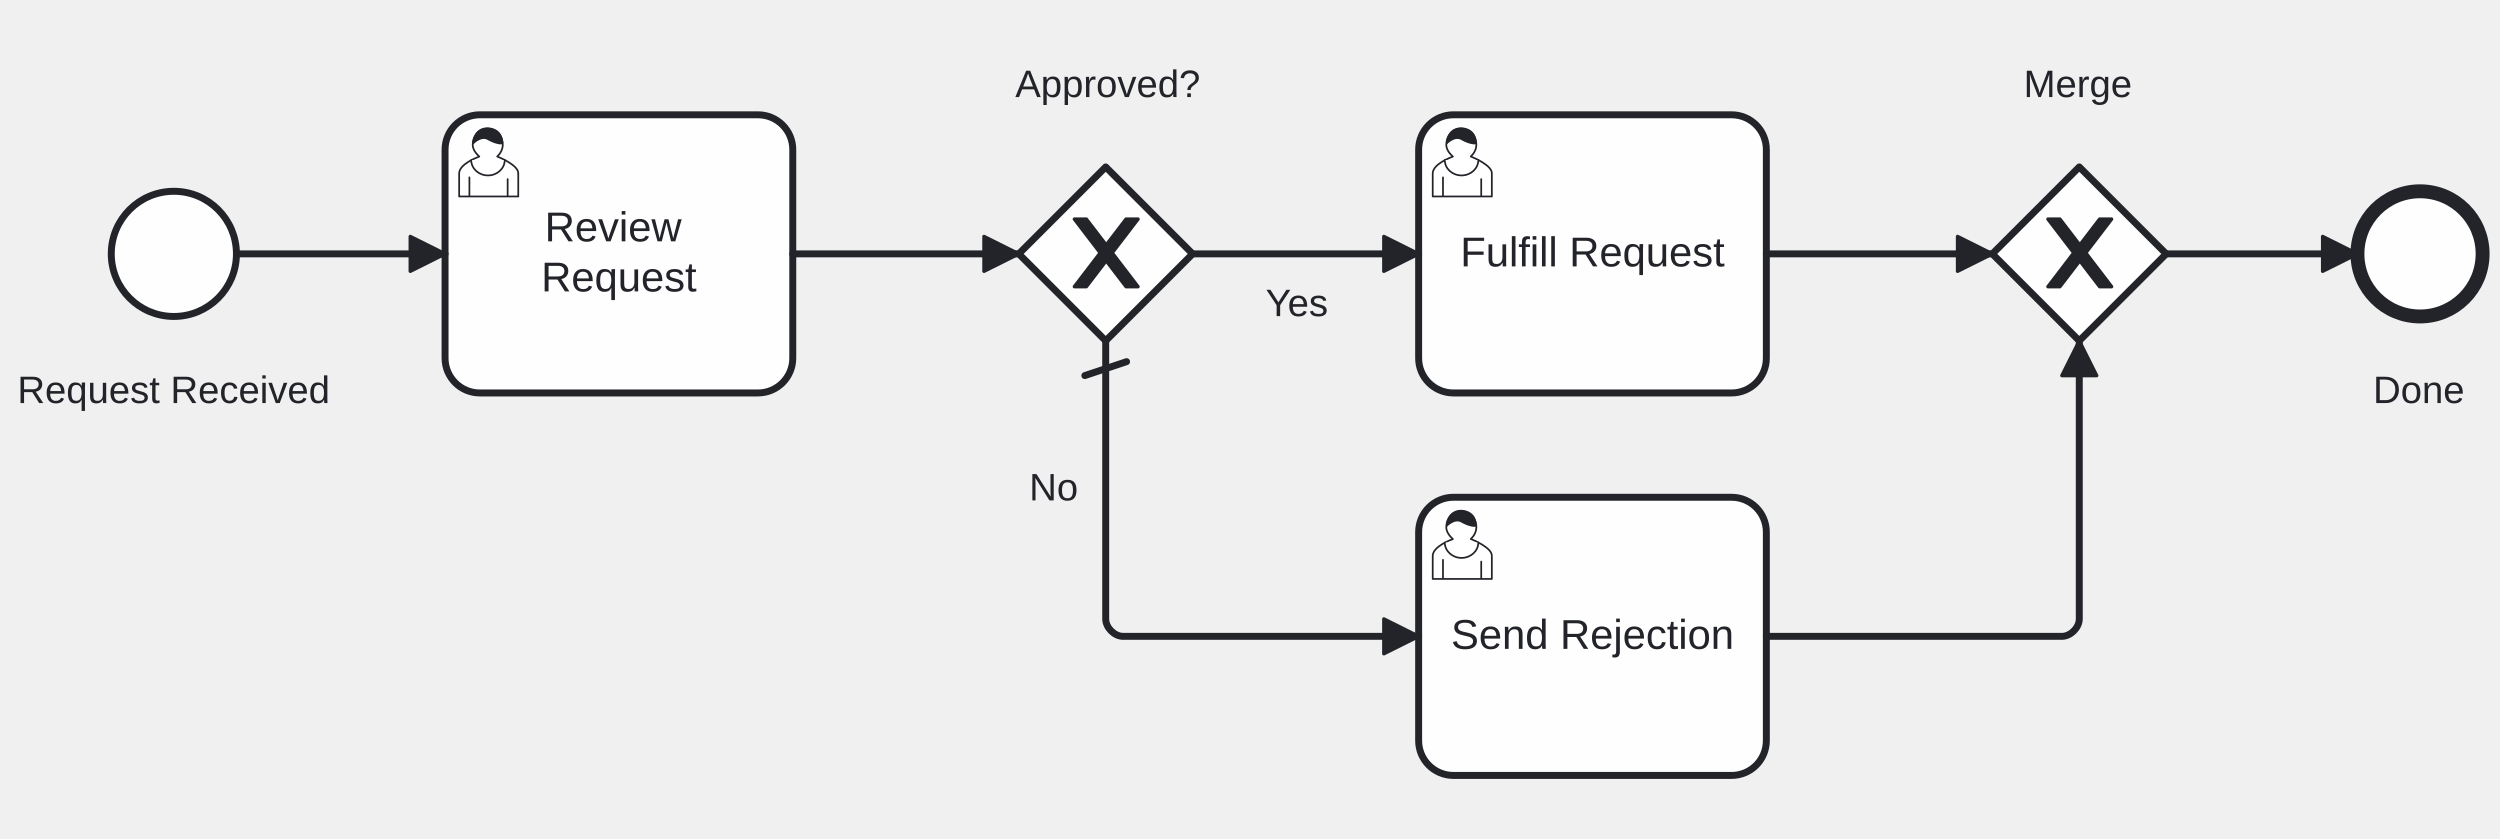
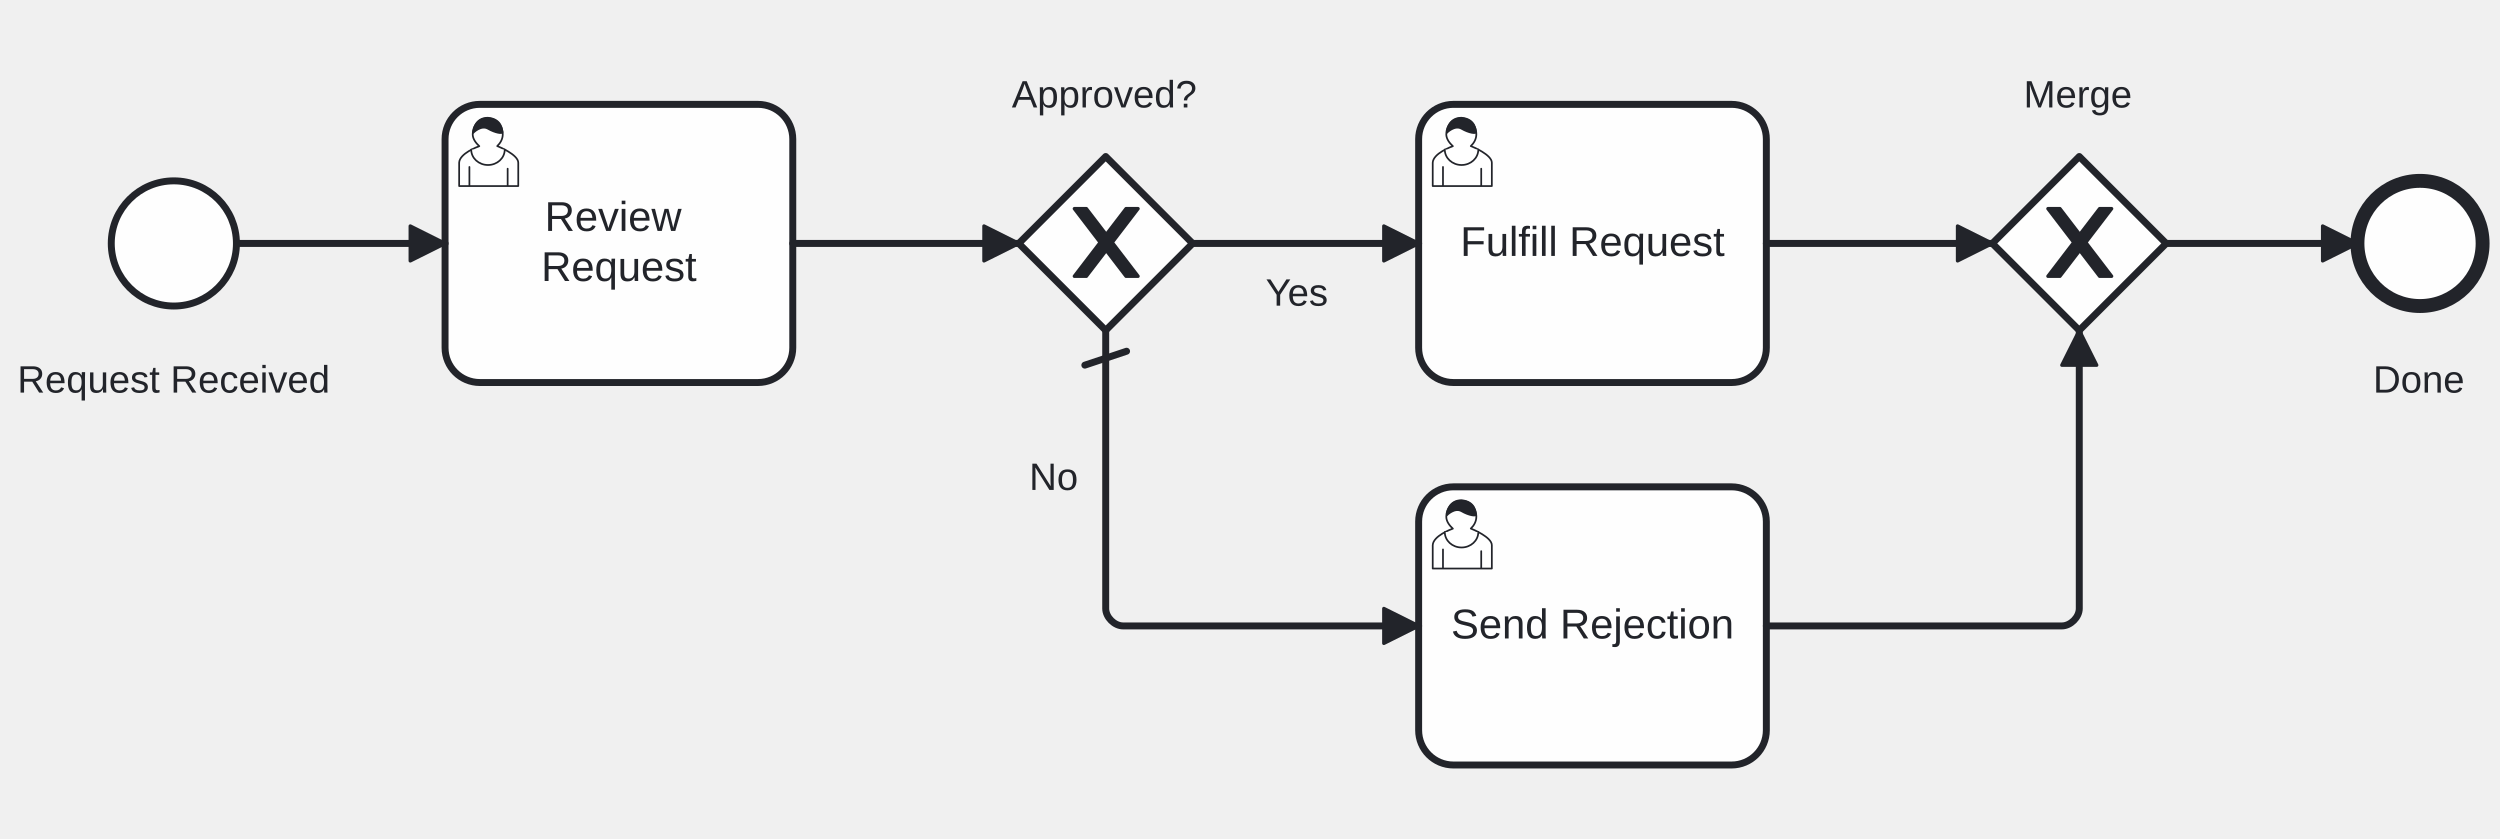
- <svg xmlns="http://www.w3.org/2000/svg" width="880" height="295" viewBox="160 80 719 215" version="1.1">
+ <svg xmlns="http://www.w3.org/2000/svg" width="880" height="295" viewBox="160 86 719 209" version="1.1">
  <g class="djs-group">
    <g class="djs-element djs-shape" data-element-id="Event_0dskcoo" style="display: block;" transform="translate(192, 122)">
      <g class="djs-visual">
        <circle cx="18" cy="18" r="18" style="stroke-linecap: round; stroke-linejoin: round; stroke: hsl(225, 10%, 15%); stroke-width: 2px; fill: white; fill-opacity: 0.95;" />
      </g>
      <rect style="fill: none; stroke-opacity: 0; stroke: white; stroke-width: 15px;" class="djs-hit djs-hit-all" x="0" y="0" width="36" height="36" />
      <circle cx="18" cy="18" r="23" style="fill: none;" class="djs-outline" />
    </g>
  </g>
  <g class="djs-group">
    <g class="djs-element djs-shape" data-element-id="Activity_1a279je" style="display: block;" transform="translate(288, 100)">
      <g class="djs-visual">
        <rect x="0" y="0" width="100" height="80" rx="10" ry="10" style="stroke-linecap: round; stroke-linejoin: round; stroke: hsl(225, 10%, 15%); stroke-width: 2px; fill: white; fill-opacity: 0.95;" />
        <text style="font-family: Arial, sans-serif; font-size: 12px; font-weight: normal; fill: hsl(225, 10%, 15%);" lineHeight="1.2" class="djs-label">
          <tspan x="28.664" y="36.4">Review </tspan>
          <tspan x="27.656" y="50.8">Request</tspan>
        </text>
        <path style="fill: white; stroke-linecap: round; stroke-linejoin: round; stroke: hsl(225, 10%, 15%); stroke-width: 0.5px;" d="m 15,12 c 0.909,-0.845 1.594,-2.049 1.594,-3.385 0,-2.554 -1.805,-4.622 -4.357,-4.622 -2.552,0 -4.288,2.068 -4.288,4.622 0,1.348 0.974,2.562 1.896,3.405 -0.529,0.187 -5.669,2.097 -5.794,4.756 v 6.718 h 17 v -6.718 c 0,-2.298 -5.528,-4.595 -6.051,-4.776 zm -8,6 l 0,5.5 m 11,0 l 0,-5" />
        <path style="fill: white; stroke-linecap: round; stroke-linejoin: round; stroke: hsl(225, 10%, 15%); stroke-width: 0.5px;" d="m 15,12 m 2.162,1.009 c 0,2.447 -2.158,4.431 -4.821,4.431 -2.665,0 -4.822,-1.981 -4.822,-4.431 " />
        <path style="fill: hsl(225, 10%, 15%); stroke-linecap: round; stroke-linejoin: round; stroke: hsl(225, 10%, 15%); stroke-width: 0.5px;" d="m 15,12 m -6.9,-3.80 c 0,0 2.251,-2.358 4.274,-1.177 2.024,1.181 4.221,1.537 4.124,0.965 -0.098,-0.57 -0.117,-3.791 -4.191,-4.136 -3.575,0.001 -4.208,3.367 -4.207,4.348 z" />
      </g>
      <rect style="fill: none; stroke-opacity: 0; stroke: white; stroke-width: 15px;" class="djs-hit djs-hit-all" x="0" y="0" width="100" height="80" />
      <rect x="-5" y="-5" rx="14" width="110" height="90" style="fill: none;" class="djs-outline" />
    </g>
  </g>
  <g class="djs-group">
    <g class="djs-element djs-shape" data-element-id="Gateway_0jdocql" style="display: block;" transform="translate(453, 115)">
      <g class="djs-visual">
        <polygon style="stroke-linecap: round; stroke-linejoin: round; stroke: hsl(225, 10%, 15%); stroke-width: 2px; fill: white; fill-opacity: 0.95;" points="25,0 50,25 25,50 0,25" />
        <path style="fill: hsl(225, 10%, 15%); stroke-linecap: round; stroke-linejoin: round; stroke: hsl(225, 10%, 15%); stroke-width: 1px;" d="m 16,15 7.429,9.714 -7.429,9.714 3.429,0 5.714,-7.464 5.714,7.464 3.429,0 -7.429,-9.714 7.429,-9.714 -3.429,0 -5.714,7.464 -5.714,-7.464 -3.429,0 z" />
      </g>
      <rect style="fill: none; stroke-opacity: 0; stroke: white; stroke-width: 15px;" class="djs-hit djs-hit-all" x="0" y="0" width="50" height="50" />
      <rect style="transform-box: fill-box; transform: rotate(45deg); transform-origin: center; fill: none;" x="2" y="2" rx="4" width="46" height="46" class="djs-outline" />
    </g>
  </g>
  <g class="djs-group">
    <g class="djs-element djs-shape" data-element-id="Gateway_1hd85cz" style="display: block;" transform="translate(733, 115)">
      <g class="djs-visual">
        <polygon style="stroke-linecap: round; stroke-linejoin: round; stroke: hsl(225, 10%, 15%); stroke-width: 2px; fill: white; fill-opacity: 0.95;" points="25,0 50,25 25,50 0,25" />
        <path style="fill: hsl(225, 10%, 15%); stroke-linecap: round; stroke-linejoin: round; stroke: hsl(225, 10%, 15%); stroke-width: 1px;" d="m 16,15 7.429,9.714 -7.429,9.714 3.429,0 5.714,-7.464 5.714,7.464 3.429,0 -7.429,-9.714 7.429,-9.714 -3.429,0 -5.714,7.464 -5.714,-7.464 -3.429,0 z" />
      </g>
      <rect style="fill: none; stroke-opacity: 0; stroke: white; stroke-width: 15px;" class="djs-hit djs-hit-all" x="0" y="0" width="50" height="50" />
      <rect style="transform-box: fill-box; transform: rotate(45deg); transform-origin: center; fill: none;" x="2" y="2" rx="4" width="46" height="46" class="djs-outline" />
    </g>
  </g>
  <g class="djs-group">
    <g class="djs-element djs-shape" data-element-id="Event_0a768vd" style="display: block;" transform="translate(838, 122)">
      <g class="djs-visual">
        <circle cx="18" cy="18" r="18" style="stroke-linecap: round; stroke-linejoin: round; stroke: hsl(225, 10%, 15%); stroke-width: 4px; fill: white; fill-opacity: 0.95;" />
      </g>
      <rect style="fill: none; stroke-opacity: 0; stroke: white; stroke-width: 15px;" class="djs-hit djs-hit-all" x="0" y="0" width="36" height="36" />
      <circle cx="18" cy="18" r="24" style="fill: none;" class="djs-outline" />
    </g>
  </g>
  <g class="djs-group">
    <g class="djs-element djs-shape" data-element-id="Activity_1ra1cd4" style="display: block;" transform="translate(568, 100)">
      <g class="djs-visual">
        <rect x="0" y="0" width="100" height="80" rx="10" ry="10" style="stroke-linecap: round; stroke-linejoin: round; stroke: hsl(225, 10%, 15%); stroke-width: 2px; fill: white; fill-opacity: 0.95;" />
        <text style="font-family: Arial, sans-serif; font-size: 12px; font-weight: normal; fill: hsl(225, 10%, 15%);" lineHeight="1.2" class="djs-label">
          <tspan x="11.99" y="43.6">Fulfill Request</tspan>
        </text>
        <path style="fill: white; stroke-linecap: round; stroke-linejoin: round; stroke: hsl(225, 10%, 15%); stroke-width: 0.5px;" d="m 15,12 c 0.909,-0.845 1.594,-2.049 1.594,-3.385 0,-2.554 -1.805,-4.622 -4.357,-4.622 -2.552,0 -4.288,2.068 -4.288,4.622 0,1.348 0.974,2.562 1.896,3.405 -0.529,0.187 -5.669,2.097 -5.794,4.756 v 6.718 h 17 v -6.718 c 0,-2.298 -5.528,-4.595 -6.051,-4.776 zm -8,6 l 0,5.5 m 11,0 l 0,-5" />
        <path style="fill: white; stroke-linecap: round; stroke-linejoin: round; stroke: hsl(225, 10%, 15%); stroke-width: 0.5px;" d="m 15,12 m 2.162,1.009 c 0,2.447 -2.158,4.431 -4.821,4.431 -2.665,0 -4.822,-1.981 -4.822,-4.431 " />
        <path style="fill: hsl(225, 10%, 15%); stroke-linecap: round; stroke-linejoin: round; stroke: hsl(225, 10%, 15%); stroke-width: 0.5px;" d="m 15,12 m -6.9,-3.80 c 0,0 2.251,-2.358 4.274,-1.177 2.024,1.181 4.221,1.537 4.124,0.965 -0.098,-0.57 -0.117,-3.791 -4.191,-4.136 -3.575,0.001 -4.208,3.367 -4.207,4.348 z" />
      </g>
      <rect style="fill: none; stroke-opacity: 0; stroke: white; stroke-width: 15px;" class="djs-hit djs-hit-all" x="0" y="0" width="100" height="80" />
      <rect x="-5" y="-5" rx="14" width="110" height="90" style="fill: none;" class="djs-outline" />
    </g>
  </g>
  <g class="djs-group">
    <g class="djs-element djs-shape" data-element-id="Activity_0ryvb1v" style="display: block;" transform="translate(568, 210)">
      <g class="djs-visual">
        <rect x="0" y="0" width="100" height="80" rx="10" ry="10" style="stroke-linecap: round; stroke-linejoin: round; stroke: hsl(225, 10%, 15%); stroke-width: 2px; fill: white; fill-opacity: 0.95;" />
        <text style="font-family: Arial, sans-serif; font-size: 12px; font-weight: normal; fill: hsl(225, 10%, 15%);" lineHeight="1.2" class="djs-label">
          <tspan x="9.314" y="43.6">Send Rejection</tspan>
        </text>
        <path style="fill: white; stroke-linecap: round; stroke-linejoin: round; stroke: hsl(225, 10%, 15%); stroke-width: 0.5px;" d="m 15,12 c 0.909,-0.845 1.594,-2.049 1.594,-3.385 0,-2.554 -1.805,-4.622 -4.357,-4.622 -2.552,0 -4.288,2.068 -4.288,4.622 0,1.348 0.974,2.562 1.896,3.405 -0.529,0.187 -5.669,2.097 -5.794,4.756 v 6.718 h 17 v -6.718 c 0,-2.298 -5.528,-4.595 -6.051,-4.776 zm -8,6 l 0,5.5 m 11,0 l 0,-5" />
        <path style="fill: white; stroke-linecap: round; stroke-linejoin: round; stroke: hsl(225, 10%, 15%); stroke-width: 0.5px;" d="m 15,12 m 2.162,1.009 c 0,2.447 -2.158,4.431 -4.821,4.431 -2.665,0 -4.822,-1.981 -4.822,-4.431 " />
        <path style="fill: hsl(225, 10%, 15%); stroke-linecap: round; stroke-linejoin: round; stroke: hsl(225, 10%, 15%); stroke-width: 0.5px;" d="m 15,12 m -6.9,-3.80 c 0,0 2.251,-2.358 4.274,-1.177 2.024,1.181 4.221,1.537 4.124,0.965 -0.098,-0.57 -0.117,-3.791 -4.191,-4.136 -3.575,0.001 -4.208,3.367 -4.207,4.348 z" />
      </g>
      <rect style="fill: none; stroke-opacity: 0; stroke: white; stroke-width: 15px;" class="djs-hit djs-hit-all" x="0" y="0" width="100" height="80" />
      <rect x="-5" y="-5" rx="14" width="110" height="90" style="fill: none;" class="djs-outline" />
    </g>
  </g>
  <g class="djs-group">
    <g class="djs-element djs-connection" data-element-id="Flow_0tql777" style="display: block;">
      <g class="djs-visual">
        <defs>
          <marker id="marker-seq-0" viewBox="0 0 20 20" refX="11" refY="10" markerWidth="10" markerHeight="10" orient="auto">
            <path d="M 1 5 L 11 10 L 1 15 Z" style="stroke-linecap: round; stroke-linejoin: round; stroke: hsl(225, 10%, 15%); stroke-width: 1px; fill: hsl(225, 10%, 15%);" />
          </marker>
        </defs>
        <path style="fill: none; stroke-linecap: round; stroke-linejoin: round; stroke: hsl(225, 10%, 15%); stroke-width: 2px; marker-end: url(#marker-seq-0);" data-corner-radius="5" d="M228,140L288,140" />
      </g>
      <path d="M228,140L288,140" style="fill: none; stroke-opacity: 0; stroke: white; stroke-width: 15px;" class="djs-hit djs-hit-stroke" />
      <rect x="223" y="135" rx="4" width="70" height="10" style="fill: none;" class="djs-outline" />
    </g>
  </g>
  <g class="djs-group">
    <g class="djs-element djs-connection" data-element-id="Flow_1vd4vzj" style="display: block;">
      <g class="djs-visual">
        <defs>
          <marker id="marker-seq-1" viewBox="0 0 20 20" refX="11" refY="10" markerWidth="10" markerHeight="10" orient="auto">
            <path d="M 1 5 L 11 10 L 1 15 Z" style="stroke-linecap: round; stroke-linejoin: round; stroke: hsl(225, 10%, 15%); stroke-width: 1px; fill: hsl(225, 10%, 15%);" />
          </marker>
        </defs>
        <path style="fill: none; stroke-linecap: round; stroke-linejoin: round; stroke: hsl(225, 10%, 15%); stroke-width: 2px; marker-end: url(#marker-seq-1);" data-corner-radius="5" d="M503,140L568,140" />
      </g>
      <path d="M503,140L568,140" style="fill: none; stroke-opacity: 0; stroke: white; stroke-width: 15px;" class="djs-hit djs-hit-stroke" />
      <rect x="498" y="135" rx="4" width="75" height="10" style="fill: none;" class="djs-outline" />
    </g>
  </g>
  <g class="djs-group">
    <g class="djs-element djs-connection" data-element-id="Flow_109need" style="display: block;">
      <g class="djs-visual">
        <defs>
          <marker id="marker-seq-2" viewBox="0 0 20 20" refX="11" refY="10" markerWidth="10" markerHeight="10" orient="auto">
            <path d="M 1 5 L 11 10 L 1 15 Z" style="stroke-linecap: round; stroke-linejoin: round; stroke: hsl(225, 10%, 15%); stroke-width: 1px; fill: hsl(225, 10%, 15%);" />
          </marker>
        </defs>
        <path style="fill: none; stroke-linecap: round; stroke-linejoin: round; stroke: hsl(225, 10%, 15%); stroke-width: 2px; marker-end: url(#marker-seq-2);" data-corner-radius="5" d="M668,140L733,140" />
      </g>
      <path d="M668,140L733,140" style="fill: none; stroke-opacity: 0; stroke: white; stroke-width: 15px;" class="djs-hit djs-hit-stroke" />
      <rect x="663" y="135" rx="4" width="75" height="10" style="fill: none;" class="djs-outline" />
    </g>
  </g>
  <g class="djs-group">
    <g class="djs-element djs-connection" data-element-id="Flow_1juidsl" style="display: block;">
      <g class="djs-visual">
        <defs>
          <marker id="marker-seq-3" viewBox="0 0 20 20" refX="11" refY="10" markerWidth="10" markerHeight="10" orient="auto">
            <path d="M 1 5 L 11 10 L 1 15 Z" style="stroke-linecap: round; stroke-linejoin: round; stroke: hsl(225, 10%, 15%); stroke-width: 1px; fill: hsl(225, 10%, 15%);" />
          </marker>
        </defs>
        <path style="fill: none; stroke-linecap: round; stroke-linejoin: round; stroke: hsl(225, 10%, 15%); stroke-width: 2px; marker-end: url(#marker-seq-3);" data-corner-radius="5" d="M783,140L838,140" />
      </g>
      <path d="M783,140L838,140" style="fill: none; stroke-opacity: 0; stroke: white; stroke-width: 15px;" class="djs-hit djs-hit-stroke" />
      <rect x="778" y="135" rx="4" width="65" height="10" style="fill: none;" class="djs-outline" />
    </g>
  </g>
  <g class="djs-group">
    <g class="djs-element djs-connection" data-element-id="Flow_0pkj4i7" style="display: block;">
      <g class="djs-visual">
        <defs>
          <marker id="marker-seq-4" viewBox="0 0 20 20" refX="11" refY="10" markerWidth="10" markerHeight="10" orient="auto">
            <path d="M 1 5 L 11 10 L 1 15 Z" style="stroke-linecap: round; stroke-linejoin: round; stroke: hsl(225, 10%, 15%); stroke-width: 1px; fill: hsl(225, 10%, 15%);" />
          </marker>
          <marker id="marker-seq-5" viewBox="0 0 20 20" refX="0" refY="10" markerWidth="10" markerHeight="10" orient="auto">
            <path d="M 6 4 L 10 16" style="stroke-linecap: round; stroke-linejoin: round; stroke: hsl(225, 10%, 15%); stroke-width: 2px; fill: none;" />
          </marker>
        </defs>
        <path style="fill: none; stroke-linecap: round; stroke-linejoin: round; stroke: hsl(225, 10%, 15%); stroke-width: 2px; marker-end: url(#marker-seq-4); marker-start: url(#marker-seq-5);" data-corner-radius="5" d="M478,165L478,245C478,247.5,480.5,250,483,250L568,250" />
      </g>
      <path d="M478,165L478,250L568,250" style="fill: none; stroke-opacity: 0; stroke: white; stroke-width: 15px;" class="djs-hit djs-hit-stroke" />
      <rect x="473" y="160" rx="4" width="100" height="95" style="fill: none;" class="djs-outline" />
    </g>
  </g>
  <g class="djs-group">
    <g class="djs-element djs-connection" data-element-id="Flow_1mt6667" style="display: block;">
      <g class="djs-visual">
        <defs>
          <marker id="marker-seq-6" viewBox="0 0 20 20" refX="11" refY="10" markerWidth="10" markerHeight="10" orient="auto">
            <path d="M 1 5 L 11 10 L 1 15 Z" style="stroke-linecap: round; stroke-linejoin: round; stroke: hsl(225, 10%, 15%); stroke-width: 1px; fill: hsl(225, 10%, 15%);" />
          </marker>
        </defs>
        <path style="fill: none; stroke-linecap: round; stroke-linejoin: round; stroke: hsl(225, 10%, 15%); stroke-width: 2px; marker-end: url(#marker-seq-6);" data-corner-radius="5" d="M668,250L753,250C755.5,250,758,247.5,758,245L758,165" />
      </g>
      <path d="M668,250L758,250L758,165" style="fill: none; stroke-opacity: 0; stroke: white; stroke-width: 15px;" class="djs-hit djs-hit-stroke" />
      <rect x="663" y="160" rx="4" width="100" height="95" style="fill: none;" class="djs-outline" />
    </g>
  </g>
  <g class="djs-group">
    <g class="djs-element djs-connection" data-element-id="Flow_0uy0kub" style="display: block;">
      <g class="djs-visual">
        <defs>
          <marker id="marker-seq-7" viewBox="0 0 20 20" refX="11" refY="10" markerWidth="10" markerHeight="10" orient="auto">
            <path d="M 1 5 L 11 10 L 1 15 Z" style="stroke-linecap: round; stroke-linejoin: round; stroke: hsl(225, 10%, 15%); stroke-width: 1px; fill: hsl(225, 10%, 15%);" />
          </marker>
        </defs>
        <path style="fill: none; stroke-linecap: round; stroke-linejoin: round; stroke: hsl(225, 10%, 15%); stroke-width: 2px; marker-end: url(#marker-seq-7);" data-corner-radius="5" d="M388,140L453,140" />
      </g>
      <path d="M388,140L453,140" style="fill: none; stroke-opacity: 0; stroke: white; stroke-width: 15px;" class="djs-hit djs-hit-stroke" />
      <rect x="383" y="135" rx="4" width="75" height="10" style="fill: none;" class="djs-outline" />
    </g>
  </g>
  <g class="djs-group">
-     <g class="djs-element djs-shape" data-element-id="Gateway_0jdocql_label" style="display: block;" transform="translate(452, 85)">
+     <g class="djs-element djs-shape" data-element-id="Flow_1vd4vzj_label" style="display: block;" transform="translate(524, 148)">
+       <g class="djs-visual">
+         <text style="font-family: Arial, sans-serif; font-size: 11px; font-weight: normal; fill: hsl(225, 10%, 15%);" lineHeight="1.2" class="djs-label">
+           <tspan x="0" y="9.9">Yes</tspan>
+         </text>
+       </g>
+       <rect style="fill: none; stroke-opacity: 0; stroke: white; stroke-width: 15px;" class="djs-hit djs-hit-all" x="0" y="0" width="19" height="14" />
+       <rect x="-5" y="-5" rx="4" width="29" height="24" style="fill: none;" class="djs-outline" />
+     </g>
+   </g>
+   <g class="djs-group">
+     <g class="djs-element djs-shape" data-element-id="Flow_0pkj4i7_label" style="display: block;" transform="translate(456, 201)">
+       <g class="djs-visual">
+         <text style="font-family: Arial, sans-serif; font-size: 11px; font-weight: normal; fill: hsl(225, 10%, 15%);" lineHeight="1.2" class="djs-label">
+           <tspan x="0" y="9.9">No</tspan>
+         </text>
+       </g>
+       <rect style="fill: none; stroke-opacity: 0; stroke: white; stroke-width: 15px;" class="djs-hit djs-hit-all" x="0" y="0" width="15" height="14" />
+       <rect x="-5" y="-5" rx="4" width="25" height="24" style="fill: none;" class="djs-outline" />
+     </g>
+   </g>
+   <g class="djs-group">
+     <g class="djs-element djs-shape" data-element-id="Gateway_0jdocql_label" style="display: block;" transform="translate(451, 91)">
      <g class="djs-visual">
        <text style="font-family: Arial, sans-serif; font-size: 11px; font-weight: normal; fill: hsl(225, 10%, 15%);" lineHeight="1.2" class="djs-label">
          <tspan x="0" y="9.9">Approved?</tspan>
        </text>
      </g>
      <rect style="fill: none; stroke-opacity: 0; stroke: white; stroke-width: 15px;" class="djs-hit djs-hit-all" x="0" y="0" width="54" height="14" />
      <rect x="-5" y="-5" rx="4" width="64" height="24" style="fill: none;" class="djs-outline" />
    </g>
  </g>
  <g class="djs-group">
-     <g class="djs-element djs-shape" data-element-id="Gateway_1hd85cz_label" style="display: block;" transform="translate(742, 85)">
+     <g class="djs-element djs-shape" data-element-id="Gateway_1hd85cz_label" style="display: block;" transform="translate(742, 91)">
      <g class="djs-visual">
        <text style="font-family: Arial, sans-serif; font-size: 11px; font-weight: normal; fill: hsl(225, 10%, 15%);" lineHeight="1.2" class="djs-label">
          <tspan x="0" y="9.9">Merge</tspan>
        </text>
      </g>
      <rect style="fill: none; stroke-opacity: 0; stroke: white; stroke-width: 15px;" class="djs-hit djs-hit-all" x="0" y="0" width="32" height="14" />
      <rect x="-5" y="-5" rx="4" width="42" height="24" style="fill: none;" class="djs-outline" />
    </g>
  </g>
  <g class="djs-group">
-     <g class="djs-element djs-shape" data-element-id="Flow_1vd4vzj_label" style="display: block;" transform="translate(524, 148)">
-       <g class="djs-visual">
-         <text style="font-family: Arial, sans-serif; font-size: 11px; font-weight: normal; fill: hsl(225, 10%, 15%);" lineHeight="1.2" class="djs-label">
-           <tspan x="0" y="9.9">Yes</tspan>
-         </text>
-       </g>
-       <rect style="fill: none; stroke-opacity: 0; stroke: white; stroke-width: 15px;" class="djs-hit djs-hit-all" x="0" y="0" width="19" height="14" />
-       <rect x="-5" y="-5" rx="4" width="29" height="24" style="fill: none;" class="djs-outline" />
-     </g>
-   </g>
-   <g class="djs-group">
-     <g class="djs-element djs-shape" data-element-id="Flow_0pkj4i7_label" style="display: block;" transform="translate(456, 201)">
-       <g class="djs-visual">
-         <text style="font-family: Arial, sans-serif; font-size: 11px; font-weight: normal; fill: hsl(225, 10%, 15%);" lineHeight="1.2" class="djs-label">
-           <tspan x="0" y="9.9">No</tspan>
-         </text>
-       </g>
-       <rect style="fill: none; stroke-opacity: 0; stroke: white; stroke-width: 15px;" class="djs-hit djs-hit-all" x="0" y="0" width="15" height="14" />
-       <rect x="-5" y="-5" rx="4" width="25" height="24" style="fill: none;" class="djs-outline" />
-     </g>
-   </g>
-   <g class="djs-group">
    <g class="djs-element djs-shape" data-element-id="Event_0dskcoo_label" style="display: block;" transform="translate(165, 173)">
      <g class="djs-visual">
        <text style="font-family: Arial, sans-serif; font-size: 11px; font-weight: normal; fill: hsl(225, 10%, 15%);" lineHeight="1.2" class="djs-label">
          <tspan x="0" y="9.9">Request Received</tspan>
        </text>
      </g>
      <rect style="fill: none; stroke-opacity: 0; stroke: white; stroke-width: 15px;" class="djs-hit djs-hit-all" x="0" y="0" width="90" height="14" />
      <rect x="-5" y="-5" rx="4" width="100" height="24" style="fill: none;" class="djs-outline" />
    </g>
  </g>
  <g class="djs-group">
    <g class="djs-element djs-shape" data-element-id="Event_0a768vd_label" style="display: block;" transform="translate(842.5, 173)">
      <g class="djs-visual">
        <text style="font-family: Arial, sans-serif; font-size: 11px; font-weight: normal; fill: hsl(225, 10%, 15%);" lineHeight="1.2" class="djs-label">
          <tspan x="0" y="9.9">Done</tspan>
        </text>
      </g>
      <rect style="fill: none; stroke-opacity: 0; stroke: white; stroke-width: 15px;" class="djs-hit djs-hit-all" x="0" y="0" width="27" height="14" />
      <rect x="-5" y="-5" rx="4" width="37" height="24" style="fill: none;" class="djs-outline" />
    </g>
  </g>
</svg>
